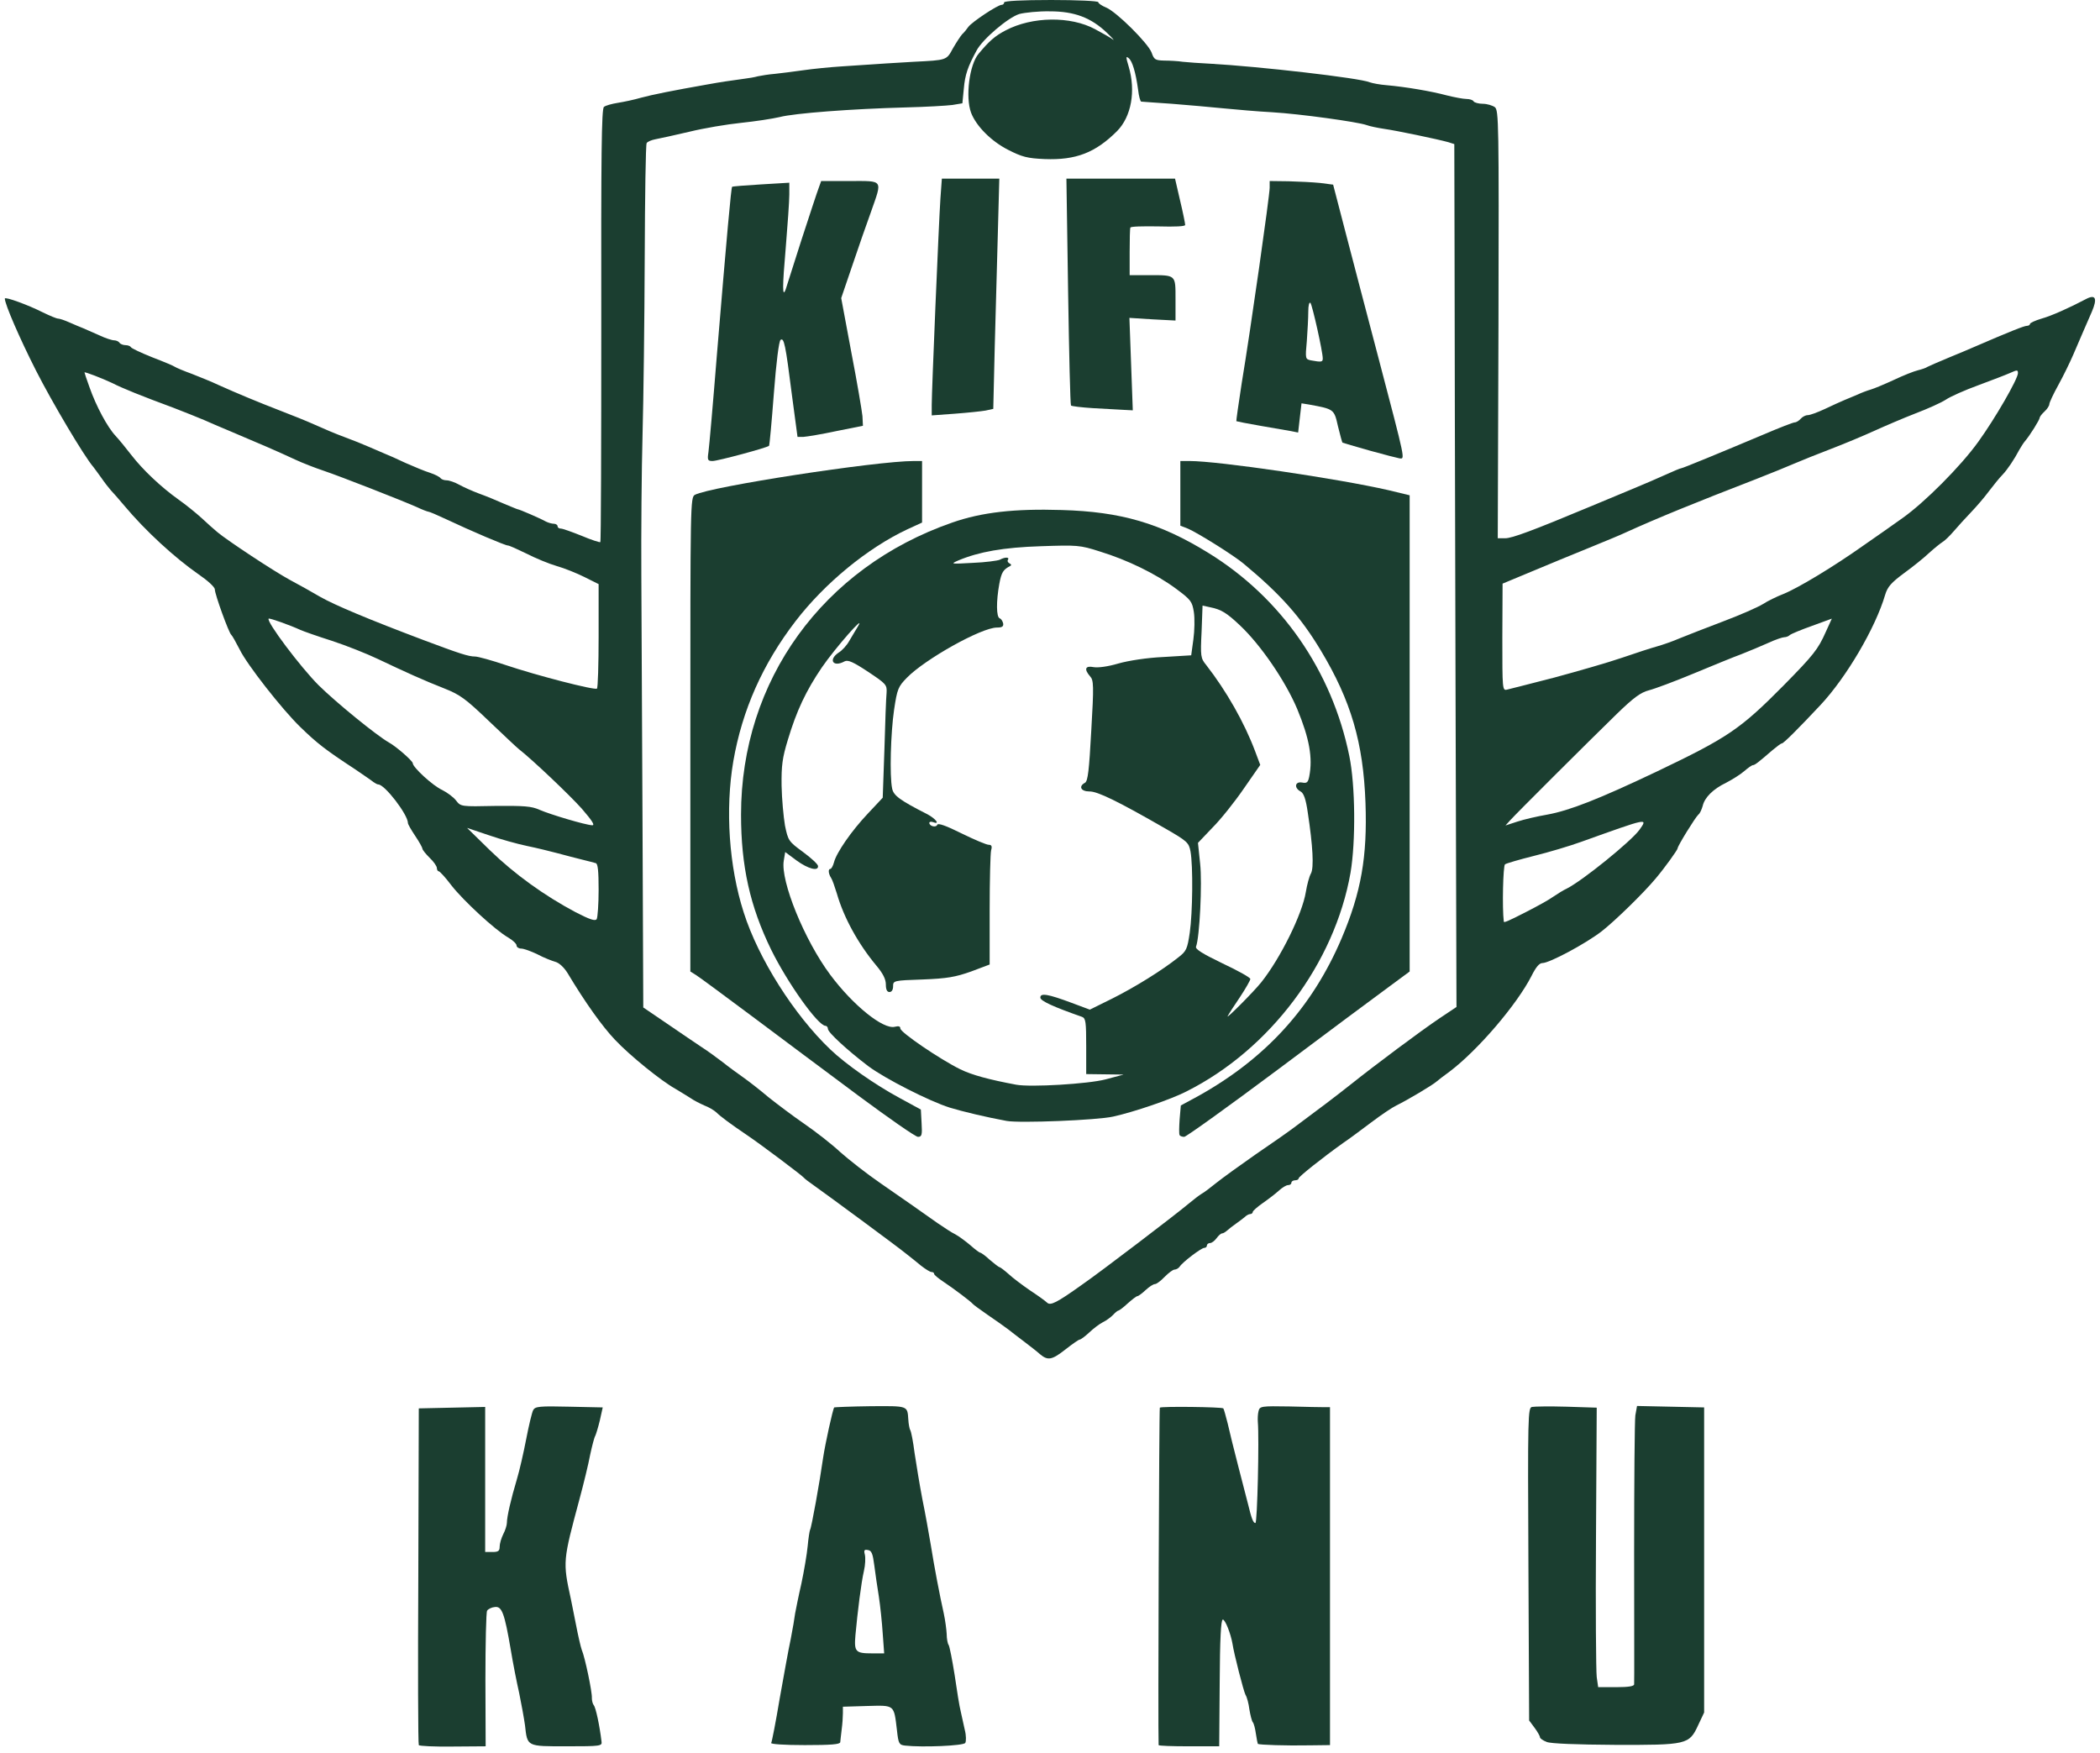
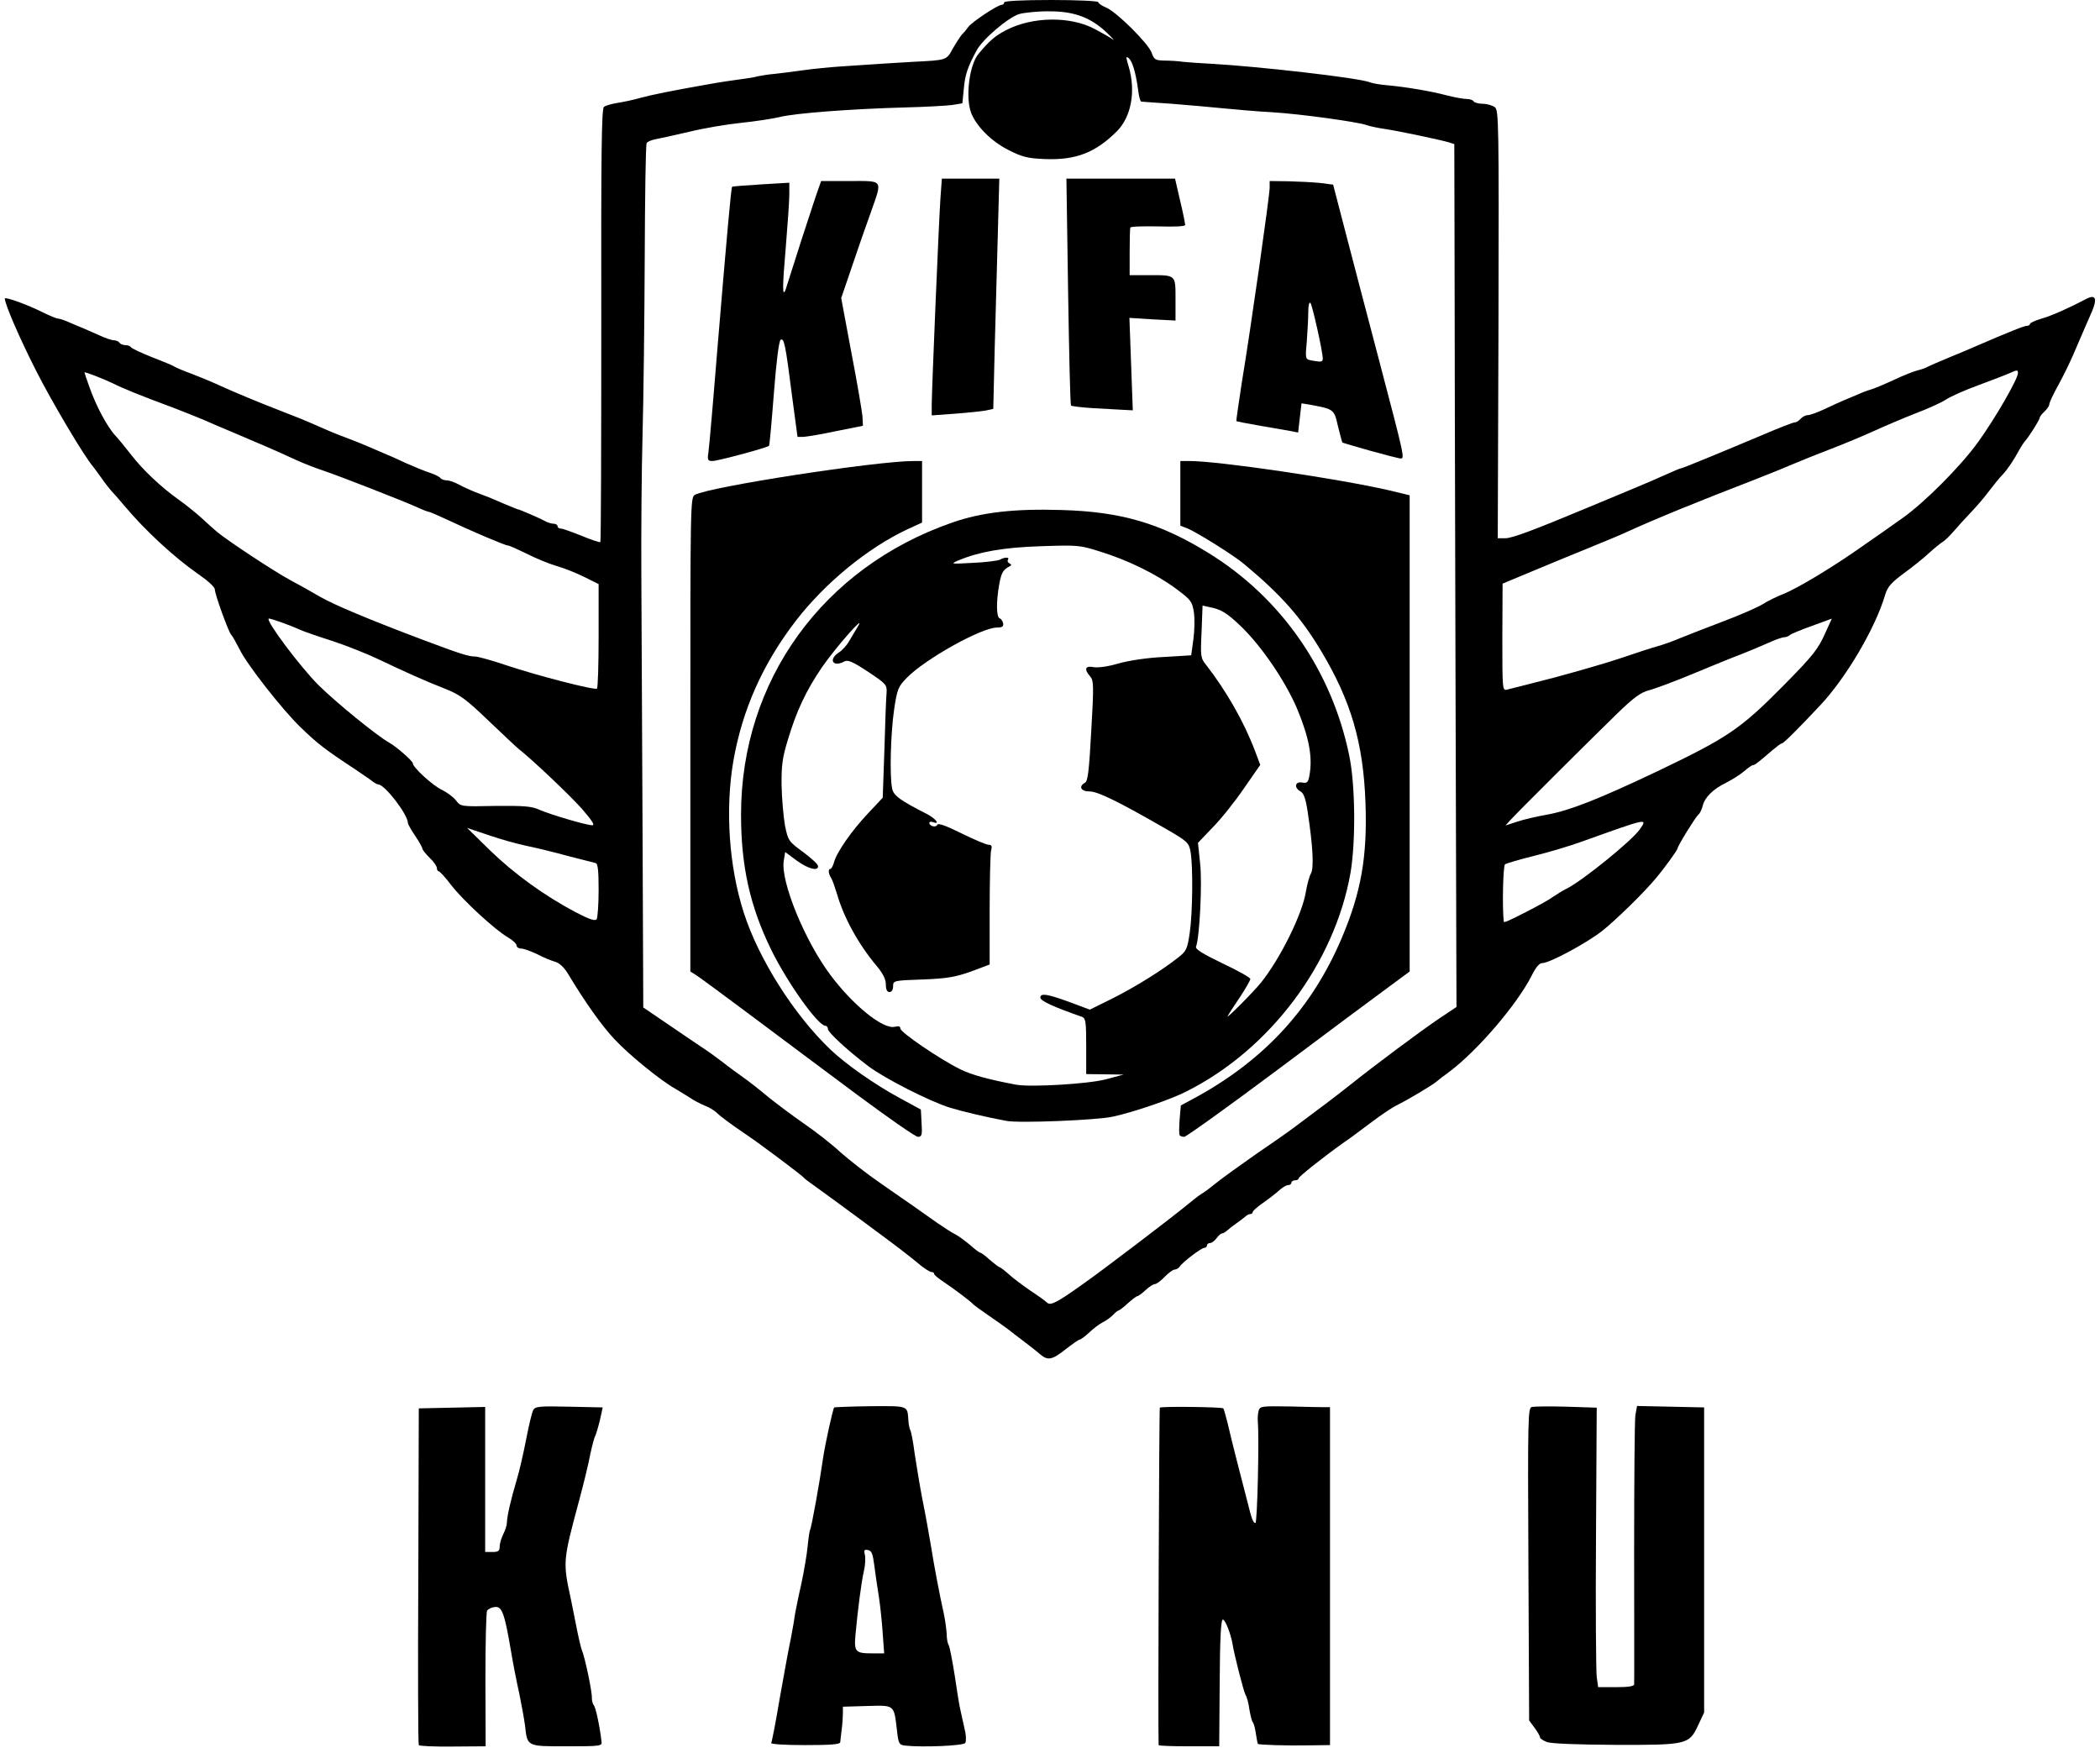
<svg xmlns="http://www.w3.org/2000/svg" width="870px" height="726px" viewBox="0 0 8700 7260" preserveAspectRatio="xMidYMid meet">
-   <g fill="#1b3e30">
+   <g fill="#000">
    <path d="M1735 7230 c-3 -4 -4 -320 -2 -701 l2 -694 138 -3 137 -3 0 301 0 300 30 0 c24 0 30 -4 30 -22 0 -13 7 -36 15 -52 8 -15 15 -37 15 -47 0 -25 17 -99 41 -179 11 -36 28 -111 39 -168 11 -57 24 -111 29 -120 8 -15 26 -17 149 -14 l139 3 -12 54 c-7 29 -16 58 -19 64 -4 6 -13 41 -21 78 -7 38 -27 120 -44 183 -69 257 -70 259 -36 415 2 11 12 58 21 105 9 47 20 94 24 105 13 29 44 177 42 200 0 10 3 24 8 30 8 9 24 83 32 150 3 19 -3 20 -144 20 -167 0 -163 2 -173 -87 -4 -29 -15 -89 -24 -133 -10 -44 -26 -125 -35 -180 -26 -153 -37 -181 -66 -177 -13 1 -27 8 -32 15 -4 6 -7 135 -7 287 l1 275 -136 1 c-75 1 -139 -2 -141 -6z" />
    <path d="M3749 7232 c-24 -3 -27 -8 -33 -63 -13 -108 -8 -104 -124 -101 l-100 3 0 27 c0 15 -2 45 -5 67 -3 22 -5 46 -6 53 -1 9 -37 12 -147 12 -86 0 -143 -4 -139 -9 3 -5 19 -87 35 -183 17 -95 37 -207 46 -248 8 -41 16 -88 18 -105 3 -16 14 -72 26 -124 11 -52 23 -122 26 -155 3 -33 8 -64 10 -68 6 -9 40 -199 54 -298 9 -60 40 -201 46 -209 1 -1 69 -4 150 -5 157 -1 153 -3 157 55 1 19 5 39 8 44 4 6 12 48 18 95 7 47 21 132 32 190 12 58 27 143 35 190 15 94 37 209 54 285 6 28 11 66 12 85 0 19 4 40 8 45 4 6 15 62 25 125 9 63 20 131 25 150 4 19 12 54 17 77 6 23 6 47 2 54 -7 12 -178 19 -250 11z m-92 -464 c-3 -46 -10 -114 -16 -153 -6 -38 -15 -97 -19 -130 -6 -47 -11 -61 -26 -63 -15 -3 -18 0 -13 19 3 13 2 43 -4 68 -11 47 -26 167 -35 265 -6 70 0 76 70 76 l49 0 -6 -82z" />
    <path d="M4800 7230 c-3 -69 2 -1395 5 -1398 5 -6 257 -3 263 3 2 2 10 30 18 62 7 32 27 112 44 178 17 66 35 136 40 155 15 62 22 80 31 80 8 0 16 -352 10 -419 -1 -14 0 -34 3 -45 5 -20 11 -21 128 -19 68 2 133 3 146 3 l22 0 0 700 0 700 -82 1 c-101 2 -212 -2 -217 -6 -1 -2 -5 -21 -8 -42 -3 -21 -8 -42 -13 -48 -4 -5 -10 -29 -14 -53 -3 -24 -10 -51 -16 -60 -8 -15 -48 -171 -54 -212 -7 -41 -30 -100 -40 -100 -8 0 -12 81 -13 263 l-2 262 -126 0 c-69 0 -125 -2 -125 -5z" />
    <path d="M6408 7217 c-16 -6 -28 -15 -28 -19 0 -5 -10 -23 -22 -39 l-23 -31 -3 -648 c-3 -617 -2 -648 15 -651 10 -2 74 -3 143 -1 l125 4 -3 536 c-2 295 0 556 3 580 l6 42 75 0 c52 0 74 -4 74 -12 1 -7 0 -252 0 -544 0 -292 2 -548 5 -570 l7 -39 139 3 139 3 0 632 0 632 -25 53 c-37 80 -46 82 -347 81 -156 -1 -264 -5 -280 -12z" />
    <path d="M4308 5610 c-12 -11 -41 -33 -63 -50 -22 -17 -53 -40 -69 -53 -16 -12 -54 -39 -85 -60 -30 -21 -58 -41 -61 -45 -7 -9 -77 -62 -122 -92 -21 -14 -38 -28 -38 -32 0 -5 -5 -8 -11 -8 -6 0 -25 -12 -43 -26 -17 -14 -44 -36 -61 -49 -35 -29 -334 -249 -385 -285 -19 -13 -37 -27 -40 -31 -7 -9 -177 -137 -235 -176 -71 -48 -111 -78 -128 -95 -9 -8 -30 -21 -49 -28 -18 -8 -44 -21 -58 -31 -14 -9 -42 -26 -62 -38 -59 -33 -188 -137 -251 -204 -52 -55 -121 -151 -196 -276 -15 -24 -35 -42 -50 -46 -14 -4 -48 -17 -74 -31 -27 -13 -57 -24 -68 -24 -10 0 -19 -6 -19 -13 0 -7 -16 -22 -35 -33 -54 -31 -186 -153 -235 -216 -24 -32 -48 -58 -52 -58 -4 0 -8 -6 -8 -13 0 -8 -13 -27 -30 -43 -16 -16 -30 -33 -30 -38 0 -4 -13 -28 -30 -53 -16 -24 -30 -48 -30 -53 0 -35 -96 -160 -123 -160 -4 0 -13 -5 -20 -10 -7 -6 -41 -29 -76 -53 -122 -80 -156 -106 -228 -176 -75 -73 -220 -258 -250 -320 -16 -31 -31 -58 -35 -61 -10 -8 -68 -168 -68 -188 0 -10 -30 -37 -68 -63 -99 -69 -220 -180 -307 -284 -22 -26 -47 -55 -56 -64 -8 -9 -26 -32 -39 -51 -14 -19 -28 -39 -33 -45 -39 -45 -172 -270 -238 -400 -68 -134 -129 -275 -129 -298 0 -9 98 27 157 57 29 14 57 26 64 26 6 0 27 7 47 16 21 9 46 20 57 24 11 5 41 18 66 29 25 12 53 21 62 21 9 0 19 5 22 10 3 5 15 10 25 10 10 0 20 4 22 8 2 5 41 23 88 42 47 18 90 36 95 40 6 4 37 17 70 29 33 13 83 33 110 46 78 35 162 70 255 106 47 18 112 44 145 59 33 15 87 38 120 50 33 12 80 31 105 42 25 11 54 23 65 28 11 4 49 21 85 38 36 16 82 35 102 41 21 7 40 17 43 22 4 5 15 9 25 9 11 0 34 8 52 18 18 10 56 27 83 37 28 10 74 29 103 42 29 12 55 23 57 23 6 0 92 37 117 51 10 5 25 9 33 9 8 0 15 5 15 10 0 6 6 10 14 10 7 0 46 14 86 30 40 17 75 28 77 26 3 -2 4 -407 4 -899 -1 -709 1 -896 11 -904 7 -6 33 -13 58 -17 25 -4 68 -13 95 -21 48 -13 133 -30 275 -55 61 -11 83 -14 155 -24 17 -2 41 -6 55 -10 14 -3 45 -8 70 -10 25 -3 78 -9 118 -15 41 -6 113 -13 160 -16 179 -12 209 -14 297 -19 139 -7 136 -6 163 -56 14 -24 31 -50 38 -58 8 -7 19 -21 26 -31 15 -20 121 -91 138 -91 5 0 10 -4 10 -10 0 -6 72 -10 195 -10 107 0 195 4 195 9 0 5 15 15 32 22 44 18 175 149 189 187 10 29 15 32 52 33 23 0 58 2 77 5 19 2 71 6 115 8 198 11 619 59 660 77 11 4 43 10 70 12 79 7 185 25 248 42 32 8 69 15 82 15 13 0 27 4 30 10 3 5 21 10 38 10 18 0 40 7 50 14 16 13 17 63 15 900 l-3 886 31 0 c28 0 112 -31 349 -130 55 -23 136 -57 180 -75 44 -18 106 -45 137 -59 31 -14 59 -26 63 -26 6 0 159 -63 344 -141 63 -27 120 -49 126 -49 7 0 18 -7 25 -15 7 -8 20 -15 29 -15 10 0 42 -12 72 -26 29 -14 65 -30 79 -36 14 -6 39 -16 55 -23 17 -8 41 -17 55 -21 14 -4 57 -22 96 -40 38 -18 83 -36 100 -40 16 -4 34 -10 39 -14 6 -3 46 -21 90 -39 44 -18 89 -37 100 -42 155 -67 211 -89 222 -89 7 0 13 -4 13 -8 0 -4 21 -14 48 -22 40 -11 116 -45 184 -81 40 -21 48 -3 24 53 -8 18 -23 53 -34 78 -11 25 -30 70 -43 100 -13 30 -40 86 -61 124 -21 38 -38 74 -38 81 0 6 -9 20 -20 30 -11 10 -20 22 -20 26 0 8 -41 74 -61 97 -6 7 -16 23 -23 35 -21 40 -49 82 -70 104 -12 12 -37 43 -56 68 -19 26 -53 65 -75 88 -22 23 -54 58 -71 78 -17 20 -38 40 -47 45 -8 5 -33 25 -54 44 -21 20 -68 58 -104 84 -54 40 -69 57 -79 90 -40 137 -161 343 -269 458 -91 97 -152 158 -159 158 -4 0 -21 13 -39 28 -59 51 -73 62 -81 62 -4 0 -20 11 -36 25 -16 14 -50 35 -75 48 -54 26 -89 61 -97 96 -4 14 -11 31 -18 36 -13 12 -86 130 -86 140 0 6 -53 80 -91 125 -50 60 -169 176 -223 218 -67 52 -217 132 -246 132 -13 0 -27 17 -45 53 -60 118 -222 308 -340 397 -22 16 -47 35 -55 42 -16 14 -118 75 -165 98 -17 8 -63 39 -104 70 -40 30 -92 69 -116 85 -83 59 -185 140 -185 147 0 5 -7 8 -15 8 -8 0 -15 5 -15 10 0 6 -6 10 -14 10 -7 0 -24 10 -38 23 -13 12 -43 35 -66 51 -23 16 -42 33 -42 37 0 5 -5 9 -11 9 -6 0 -16 6 -23 13 -8 6 -24 19 -36 27 -12 8 -28 21 -36 28 -7 6 -16 12 -21 12 -5 0 -15 9 -23 20 -8 11 -20 20 -27 20 -7 0 -13 5 -13 10 0 6 -5 10 -11 10 -12 0 -90 59 -102 78 -4 6 -14 12 -21 12 -7 0 -25 14 -41 30 -16 17 -34 30 -40 30 -7 0 -24 11 -39 25 -15 14 -30 25 -34 25 -4 0 -22 14 -40 30 -18 17 -36 30 -39 30 -3 0 -13 8 -22 18 -9 9 -27 23 -42 30 -14 7 -39 26 -57 43 -17 16 -35 29 -39 29 -4 0 -30 18 -58 40 -57 45 -74 48 -107 20z m174 -287 c77 -53 399 -299 441 -335 22 -18 46 -37 55 -42 10 -5 37 -26 62 -46 25 -20 97 -72 160 -116 63 -43 135 -93 160 -112 104 -77 174 -130 237 -180 99 -79 289 -221 368 -274 l69 -46 -4 -1359 c-2 -747 -4 -1551 -4 -1787 l-1 -429 -25 -8 c-47 -13 -215 -48 -265 -55 -27 -4 -61 -11 -74 -16 -37 -13 -274 -46 -391 -53 -58 -3 -148 -11 -200 -16 -52 -5 -149 -14 -215 -19 -66 -4 -123 -9 -127 -9 -4 -1 -10 -22 -13 -49 -10 -73 -24 -119 -39 -131 -12 -10 -12 -5 0 35 30 101 11 207 -48 267 -90 90 -171 121 -300 116 -72 -3 -94 -9 -151 -38 -71 -36 -133 -99 -154 -154 -24 -65 -7 -199 31 -244 44 -53 68 -74 112 -97 110 -58 269 -60 371 -5 32 17 65 36 74 43 8 6 -3 -7 -25 -28 -66 -63 -135 -89 -236 -89 -47 -1 -104 5 -127 11 -46 14 -152 104 -177 151 -37 68 -48 101 -53 158 l-6 61 -42 7 c-24 3 -110 8 -191 10 -225 6 -463 24 -524 40 -30 7 -102 18 -160 24 -58 6 -154 22 -215 37 -60 14 -123 28 -140 31 -16 3 -33 10 -36 16 -4 5 -7 219 -8 476 -1 256 -5 585 -9 731 -4 146 -6 409 -5 585 1 176 3 650 5 1054 l3 735 100 68 c55 38 118 80 140 95 22 14 61 42 87 62 25 20 66 50 89 66 24 17 70 53 103 81 34 27 100 77 148 110 48 33 116 86 150 118 35 31 110 90 167 129 110 76 161 112 236 165 25 17 58 39 73 46 15 8 43 29 62 45 19 17 38 31 41 31 4 0 22 13 40 30 19 16 37 30 40 30 3 0 20 13 37 28 17 16 57 46 89 68 32 21 64 44 71 51 14 13 39 1 144 -74z m-2002 -1636 c0 -78 -3 -109 -12 -111 -7 -2 -33 -9 -58 -15 -25 -6 -70 -18 -100 -26 -30 -8 -87 -22 -126 -30 -39 -8 -111 -28 -160 -45 l-89 -30 95 93 c102 99 226 188 354 256 60 31 82 38 88 29 4 -7 8 -62 8 -121z m3843 91 c45 -23 96 -51 112 -63 17 -11 41 -27 55 -33 66 -33 267 -196 302 -244 35 -50 40 -51 -242 50 -47 17 -134 43 -195 58 -60 15 -115 31 -120 35 -8 6 -12 181 -5 237 0 6 17 -1 93 -40z m-3913 -428 c-52 -58 -206 -204 -260 -246 -8 -6 -64 -59 -125 -117 -96 -92 -119 -109 -185 -135 -84 -33 -157 -66 -275 -122 -44 -21 -129 -55 -190 -75 -60 -19 -119 -40 -130 -45 -46 -21 -128 -50 -132 -47 -11 11 132 201 207 276 73 72 240 208 291 237 31 17 99 77 99 86 0 17 84 94 122 111 20 10 46 29 57 43 20 26 20 26 163 23 119 -1 150 1 183 16 46 20 191 63 218 64 13 1 1 -18 -43 -69z m4000 25 c93 -17 213 -64 455 -179 293 -140 345 -175 524 -356 125 -127 143 -150 175 -222 l25 -55 -82 30 c-45 16 -86 33 -92 38 -5 5 -15 9 -23 9 -7 0 -37 10 -65 23 -29 13 -79 34 -112 47 -33 12 -123 49 -200 81 -77 32 -160 63 -184 69 -34 9 -63 30 -133 98 -121 118 -418 414 -442 441 l-19 21 49 -16 c27 -9 83 -22 124 -29z m-3930 -740 l0 -215 -58 -29 c-32 -16 -84 -37 -116 -46 -31 -9 -87 -32 -124 -51 -37 -18 -72 -34 -78 -34 -11 0 -150 -59 -256 -109 -36 -17 -69 -31 -73 -31 -3 0 -25 -8 -48 -19 -68 -30 -316 -127 -387 -151 -36 -12 -87 -32 -115 -45 -82 -38 -140 -63 -275 -120 -36 -15 -83 -35 -105 -45 -23 -10 -79 -32 -125 -50 -135 -50 -212 -81 -255 -103 -40 -19 -115 -48 -115 -44 0 2 9 29 21 62 27 77 74 165 108 201 15 16 44 52 65 79 47 61 123 133 196 185 30 21 73 56 96 77 22 21 52 47 65 58 42 35 231 160 299 197 36 19 93 51 127 71 62 35 200 93 428 179 149 56 186 68 213 68 12 0 70 16 129 36 125 42 364 104 376 97 4 -2 7 -101 7 -218z m3960 172 c96 -26 222 -62 280 -82 58 -20 123 -41 145 -47 22 -6 65 -21 95 -34 30 -12 111 -44 180 -70 69 -26 142 -58 163 -71 20 -13 59 -32 85 -42 60 -24 208 -113 332 -201 52 -36 125 -87 161 -113 91 -64 242 -215 315 -317 70 -97 164 -260 164 -284 0 -14 -3 -14 -32 -1 -18 8 -78 31 -132 51 -55 20 -116 47 -135 60 -20 13 -76 38 -126 57 -49 19 -126 52 -170 72 -44 20 -125 54 -180 75 -55 21 -122 48 -150 60 -27 12 -99 41 -160 65 -256 99 -410 162 -540 221 -16 8 -84 36 -150 63 -66 27 -174 71 -240 99 l-120 50 -1 222 c0 218 0 222 20 217 12 -3 100 -25 196 -50z" />
    <path d="M3553 4537 c-127 -94 -324 -242 -438 -327 -114 -85 -218 -162 -231 -170 l-24 -15 0 -982 c0 -959 0 -983 19 -993 64 -34 751 -140 907 -140 l34 0 0 128 0 127 -61 28 c-164 77 -341 222 -462 379 -137 178 -222 369 -259 582 -34 200 -18 436 43 626 61 192 209 425 359 568 65 62 185 146 287 201 l88 48 3 56 c3 49 1 57 -15 57 -10 0 -122 -78 -250 -173z" />
    <path d="M4887 4703 c-3 -5 -2 -34 0 -65 l5 -58 72 -39 c280 -156 472 -367 594 -653 81 -191 107 -338 99 -562 -9 -249 -60 -423 -185 -631 -83 -138 -165 -231 -319 -359 -40 -34 -192 -129 -232 -146 l-31 -12 0 -134 0 -134 38 0 c120 0 616 73 825 121 l87 21 0 986 0 987 -88 65 c-48 35 -255 189 -459 342 -205 153 -379 278 -387 278 -8 0 -17 -3 -19 -7z" />
    <path d="M4170 4644 c-82 -15 -183 -39 -235 -55 -86 -27 -270 -121 -338 -172 -87 -66 -167 -140 -167 -154 0 -7 -5 -13 -10 -13 -31 0 -157 -177 -225 -315 -88 -180 -125 -347 -125 -560 0 -555 339 -1024 875 -1210 123 -43 259 -58 453 -52 247 7 409 55 607 177 303 186 513 489 585 842 25 121 27 354 5 484 -66 375 -333 732 -680 906 -64 33 -217 85 -303 104 -65 15 -389 28 -442 18z m410 -172 l75 -20 -77 -1 -78 -1 0 -115 c0 -101 -2 -116 -17 -122 -117 -41 -173 -66 -173 -80 0 -20 31 -15 130 22 l75 28 93 -46 c94 -47 208 -118 273 -170 34 -26 38 -35 48 -103 12 -82 14 -277 3 -337 -7 -36 -13 -42 -107 -96 -193 -111 -279 -153 -312 -152 -35 0 -46 -21 -18 -36 12 -7 17 -51 26 -216 11 -188 10 -209 -5 -225 -26 -30 -20 -45 15 -38 18 3 58 -2 102 -15 42 -12 119 -24 187 -27 l115 -7 9 -66 c5 -36 6 -87 2 -113 -7 -44 -12 -51 -74 -97 -84 -62 -201 -119 -315 -154 -84 -27 -94 -27 -245 -22 -155 5 -256 23 -342 59 -34 15 -31 15 60 10 52 -2 103 -9 112 -13 22 -12 41 -11 34 0 -4 5 0 12 6 15 8 4 9 8 3 11 -29 15 -36 26 -45 74 -13 72 -13 138 2 143 6 2 12 12 14 21 2 13 -5 17 -26 17 -64 0 -298 131 -373 208 -36 37 -40 46 -53 133 -14 96 -19 273 -8 326 6 29 31 48 147 107 35 19 53 44 22 32 -8 -3 -15 -1 -15 3 0 14 28 21 33 8 3 -8 37 4 101 36 53 26 103 47 112 47 12 0 15 6 10 23 -3 12 -6 124 -6 248 l0 225 -77 29 c-65 23 -99 29 -200 33 -121 4 -123 5 -123 28 0 15 -6 24 -15 24 -10 0 -15 -10 -15 -31 0 -22 -12 -46 -39 -78 -75 -90 -135 -198 -164 -299 -9 -29 -19 -58 -24 -65 -11 -17 -13 -37 -3 -37 4 0 11 -12 15 -27 10 -40 72 -130 141 -203 l61 -65 7 -200 c3 -110 7 -216 9 -235 2 -33 -2 -37 -77 -87 -62 -41 -83 -50 -97 -43 -47 26 -69 -6 -25 -36 14 -8 34 -30 44 -48 11 -18 27 -46 37 -62 33 -55 -95 91 -150 171 -66 97 -105 180 -141 300 -23 75 -27 107 -26 190 1 55 8 129 14 165 13 63 15 66 75 110 34 25 62 51 62 58 2 23 -41 12 -89 -23 l-47 -35 -6 36 c-14 84 86 330 193 473 94 126 219 227 267 215 16 -4 23 -2 23 7 0 16 163 127 248 169 49 24 120 43 232 64 60 11 297 -3 370 -22z m645 -402 c79 -99 170 -282 185 -375 5 -30 14 -64 21 -76 13 -24 8 -114 -13 -252 -8 -57 -17 -81 -30 -88 -28 -15 -23 -42 6 -37 20 4 25 0 30 -25 15 -77 1 -157 -50 -280 -49 -116 -151 -265 -237 -346 -55 -52 -78 -66 -123 -75 l-32 -7 -4 108 c-5 102 -4 110 19 138 84 108 158 238 203 358 l21 56 -68 98 c-37 54 -95 127 -129 161 l-61 64 9 86 c9 81 -2 305 -17 344 -4 10 26 29 109 69 64 30 116 59 116 65 0 5 -19 39 -43 75 -24 35 -47 71 -51 79 -9 16 107 -100 139 -140z" />
    <path d="M2935 1873 c3 -21 19 -202 35 -403 42 -505 59 -692 63 -696 1 -2 55 -6 120 -10 l117 -7 0 49 c0 27 -7 127 -15 223 -14 160 -14 207 0 170 2 -8 32 -99 65 -204 34 -104 66 -202 72 -217 l10 -28 119 0 c140 0 135 -8 88 126 -18 49 -53 150 -78 224 l-46 135 42 225 c24 124 44 243 46 264 l2 40 -110 22 c-60 13 -122 23 -136 24 l-25 0 -23 -172 c-27 -214 -33 -239 -47 -230 -7 4 -18 92 -28 222 -9 118 -18 216 -20 217 -8 8 -213 63 -234 63 -20 0 -22 -4 -17 -37z" />
    <path d="M5675 1867 c-60 -17 -111 -32 -113 -33 -2 -1 -10 -32 -19 -68 -16 -71 -16 -71 -120 -90 l-31 -5 -7 60 -7 61 -30 -6 c-17 -3 -74 -13 -127 -22 -53 -9 -97 -18 -99 -19 -1 -1 9 -72 22 -156 38 -229 116 -779 116 -811 l0 -28 78 1 c42 1 101 4 131 7 l54 7 52 200 c29 110 89 342 135 515 115 438 111 421 88 419 -7 -1 -62 -15 -123 -32z m-195 -382 c0 -28 -43 -220 -51 -230 -5 -5 -9 10 -9 36 0 26 -3 80 -6 122 -7 74 -6 75 17 80 44 8 49 7 49 -8z" />
    <path d="M3860 1678 c0 -57 29 -751 36 -855 l6 -83 119 0 119 0 -6 223 c-3 122 -9 337 -13 477 l-6 254 -32 7 c-17 3 -74 9 -127 13 l-96 7 0 -43z" />
    <path d="M4528 1691 c-47 -3 -89 -8 -91 -11 -3 -3 -8 -215 -12 -472 l-7 -468 225 0 225 0 21 91 c12 50 21 95 21 101 0 6 -41 8 -112 6 -62 -1 -114 0 -115 5 -2 4 -3 50 -3 102 l0 95 79 0 c114 0 111 -3 111 100 l0 88 -96 -5 -95 -6 7 191 7 192 -39 -2 c-21 -1 -78 -4 -126 -7z" />
  </g>
  <g fill="#edf0ef" />
</svg>
